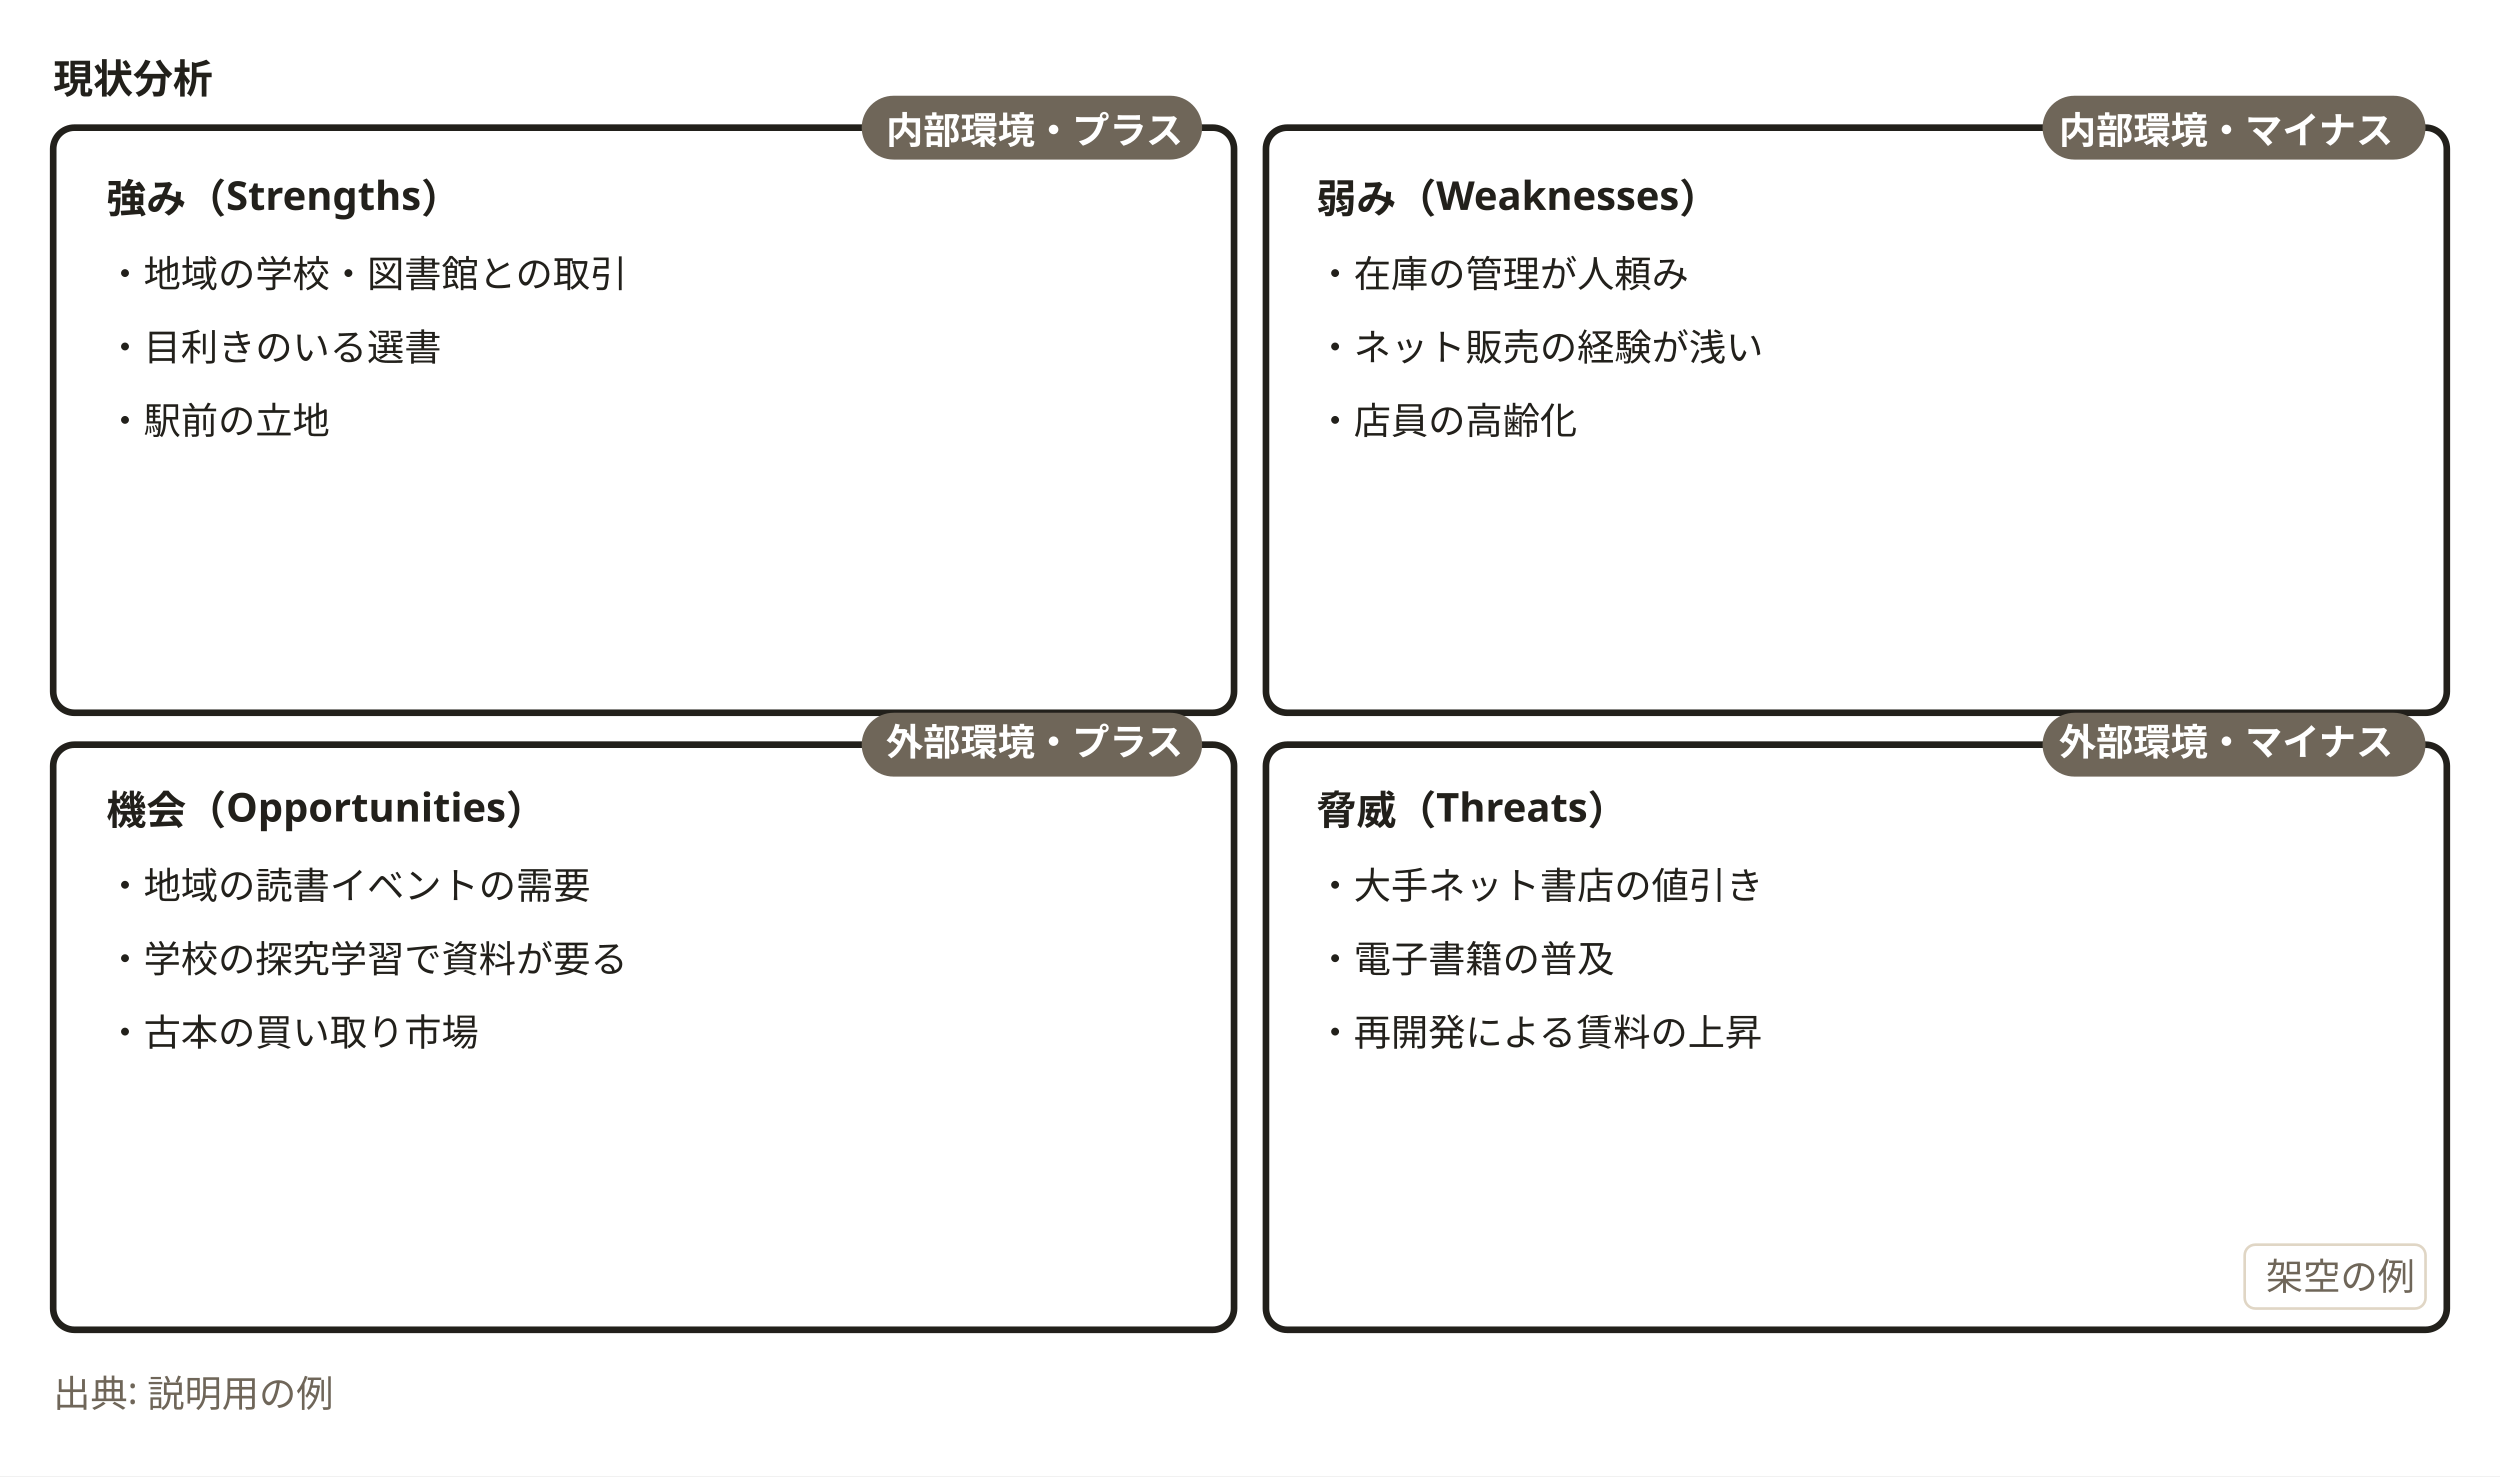
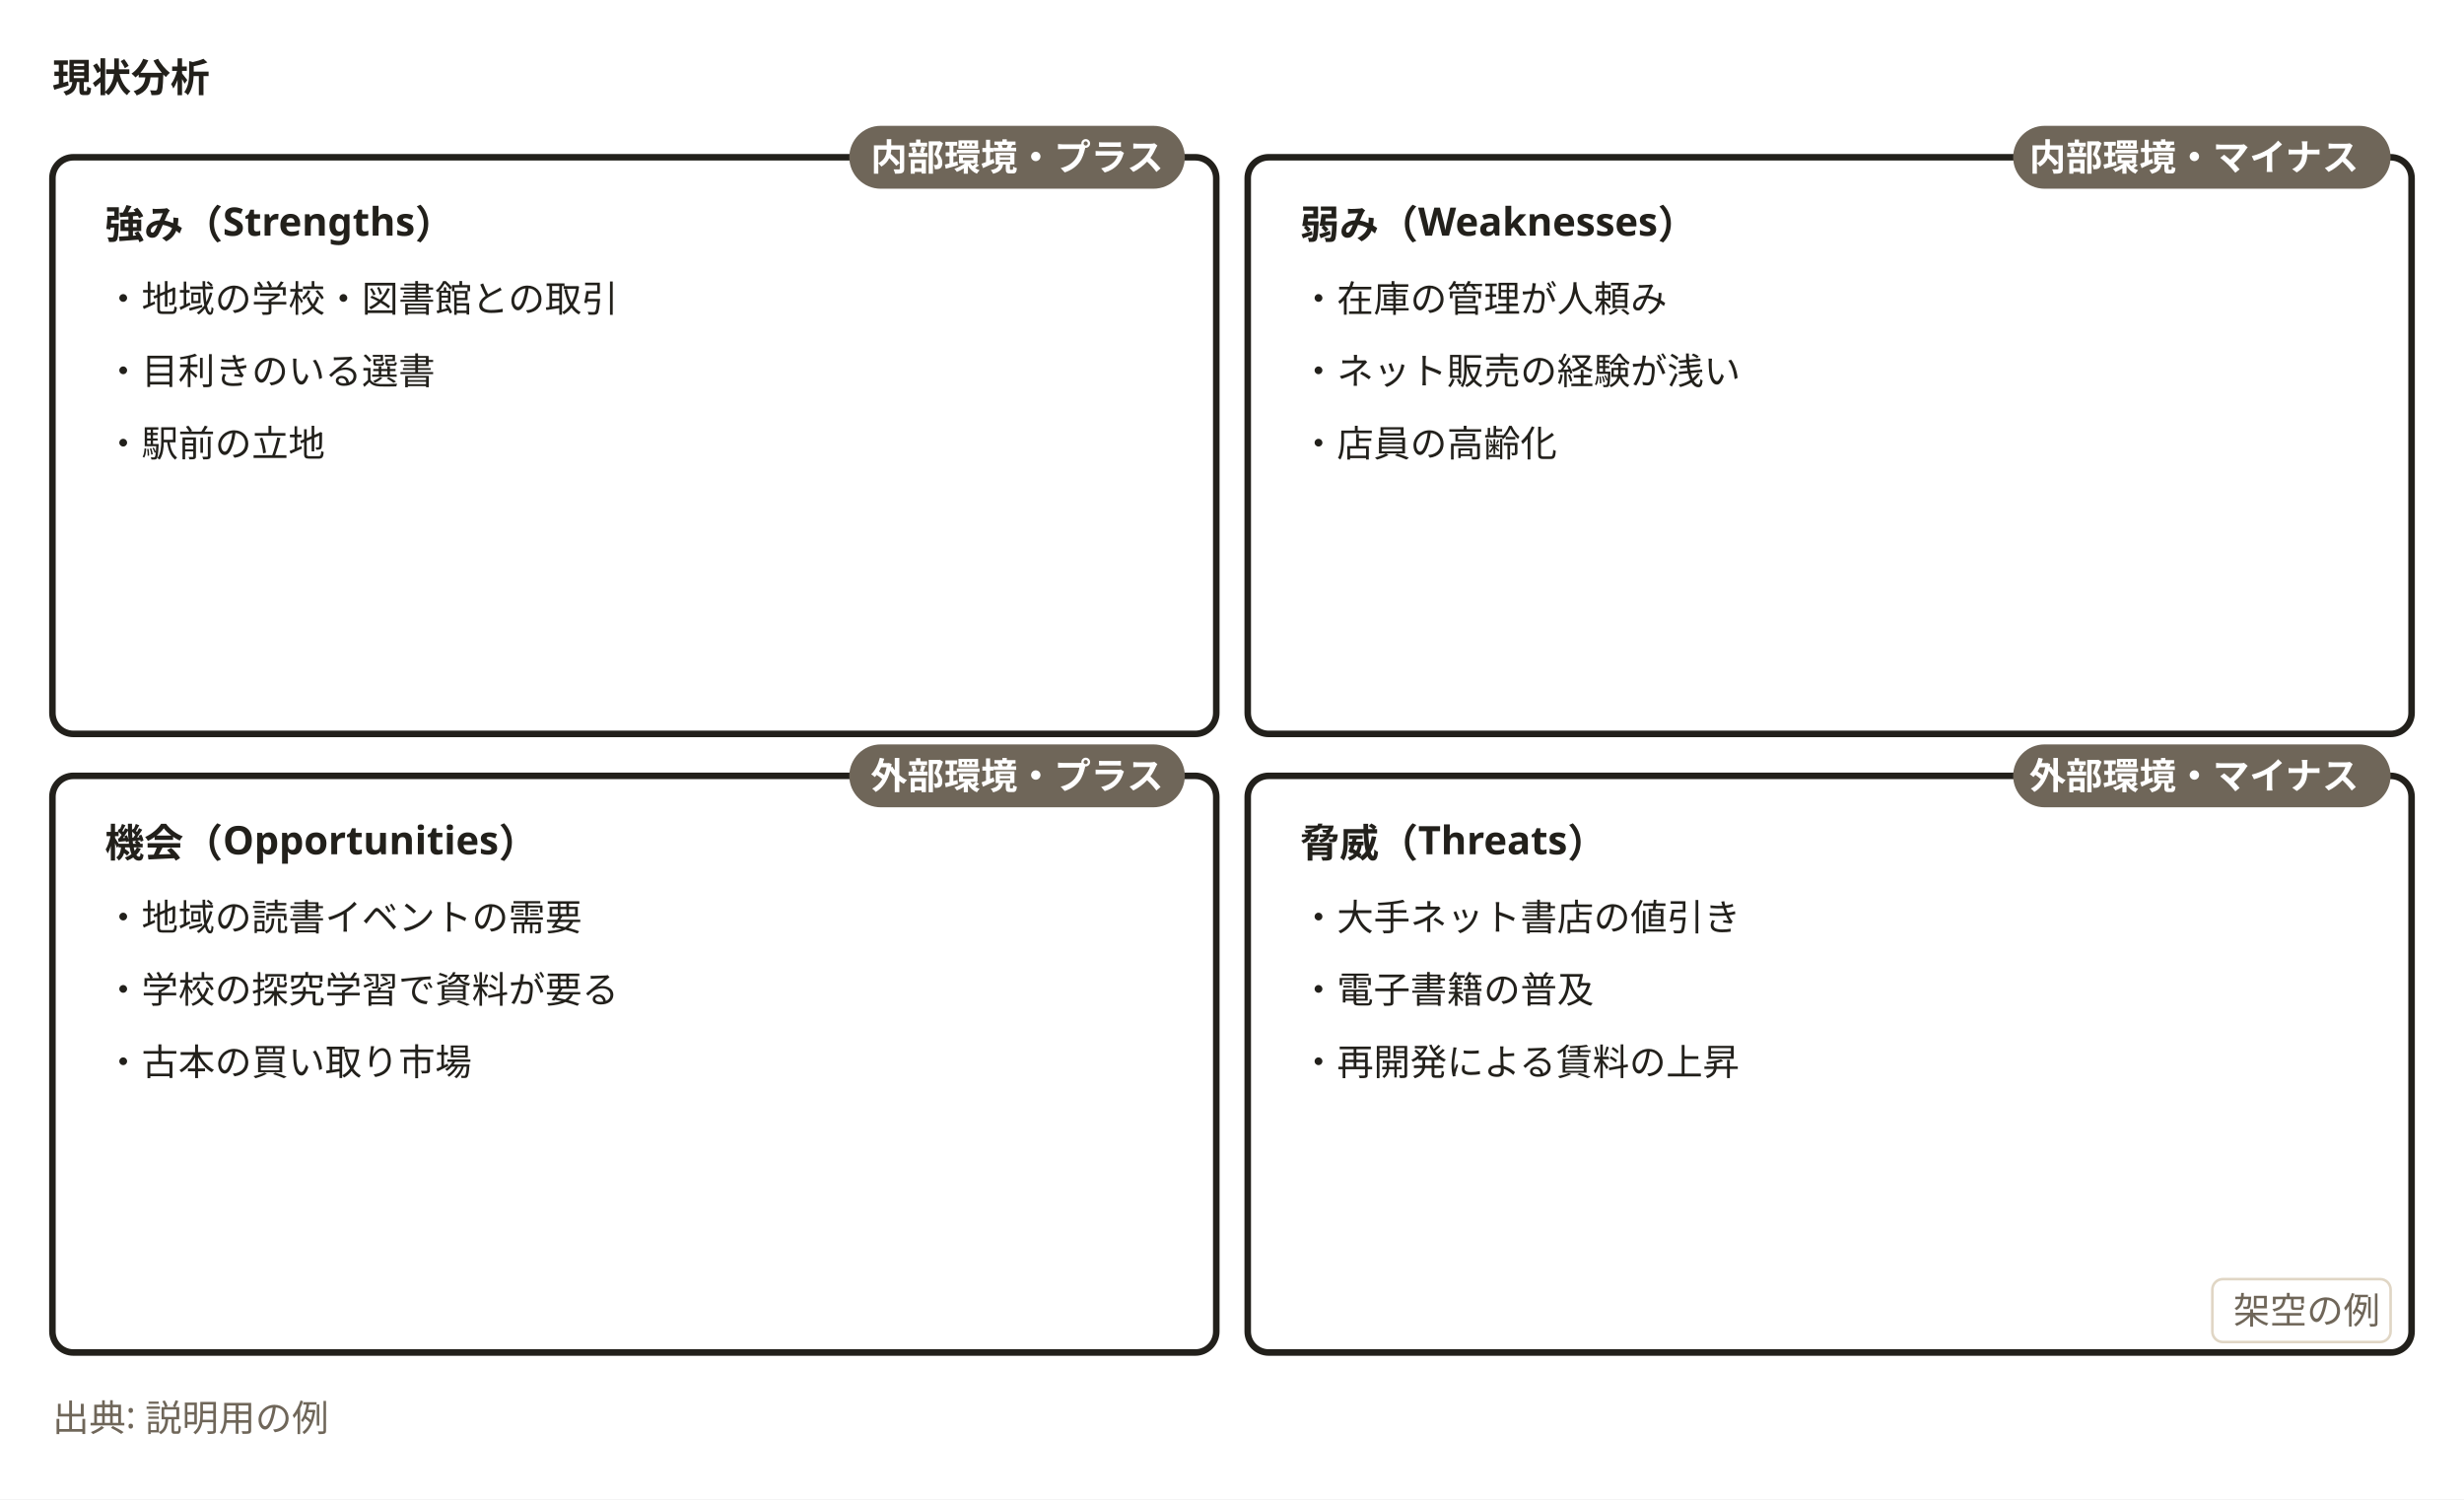
- <svg xmlns="http://www.w3.org/2000/svg" width="940" height="555" viewBox="0 0 940 555" role="img" aria-labelledby="svg-title svg-desc">
+ <svg xmlns="http://www.w3.org/2000/svg" width="940" height="572" viewBox="0 0 940 572" role="img" aria-labelledby="svg-title svg-desc">
  <style>
    text { font-family: 'Hiragino Sans','Hiragino Kaku Gothic ProN','Yu Gothic','YuGothic',Meiryo,'Noto Sans JP',sans-serif; }
    .emoji { font-family: 'Noto Color Emoji','Segoe UI Emoji',sans-serif; }
  </style>
-   <rect x="0" y="0" width="940" height="555" fill="#ffffff" />
+   <rect x="0" y="0" width="940" height="572" fill="#ffffff" />
  <text x="20" y="35" font-size="15" font-weight="700" fill="#22201b">現状分析</text>
-   <rect x="20" y="48" width="444" height="220" rx="8" fill="#ffffff" stroke="#22201b" stroke-width="2.5" />
-   <text x="40" y="80" font-size="15" font-weight="700" fill="#22201b">強み（Strengths）</text>
-   <text x="40" y="108" font-size="14" font-weight="400" fill="#22201b">・地域の学校・図書館との取引</text>
-   <text x="40" y="135.6" font-size="14" font-weight="400" fill="#22201b">・目利きのいる選書</text>
-   <text x="40" y="163.2" font-size="14" font-weight="400" fill="#22201b">・駅前の立地</text>
-   <rect x="324" y="36" width="128" height="24" rx="12" fill="#6f6659" />
-   <text x="389" y="54" text-anchor="middle" font-size="14" font-weight="700" fill="#ffffff">内部環境・プラス</text>
-   <rect x="476" y="48" width="444" height="220" rx="8" fill="#ffffff" stroke="#22201b" stroke-width="2.5" />
-   <text x="495" y="80" font-size="15" font-weight="700" fill="#22201b">弱み（Weaknesses）</text>
-   <text x="495" y="108" font-size="14" font-weight="400" fill="#22201b">・在庫の管理が人頼み</text>
-   <text x="495" y="135.6" font-size="14" font-weight="400" fill="#22201b">・ネット販売の経験が浅い</text>
-   <text x="495" y="163.2" font-size="14" font-weight="400" fill="#22201b">・店員の高齢化</text>
-   <rect x="768" y="36" width="144" height="24" rx="12" fill="#6f6659" />
-   <text x="837" y="54" text-anchor="middle" font-size="14" font-weight="700" fill="#ffffff">内部環境・マイナス</text>
-   <rect x="20" y="280" width="444" height="220" rx="8" fill="#ffffff" stroke="#22201b" stroke-width="2.5" />
-   <text x="40" y="310" font-size="15" font-weight="700" fill="#22201b">機会（Opportunities）</text>
-   <text x="40" y="338" font-size="14" font-weight="400" fill="#22201b">・地域の読書イベントの需要</text>
-   <text x="40" y="365.6" font-size="14" font-weight="400" fill="#22201b">・学校の探究学習で資料が要る</text>
-   <text x="40" y="393.2" font-size="14" font-weight="400" fill="#22201b">・古本の買い取り市場</text>
-   <rect x="324" y="268" width="128" height="24" rx="12" fill="#6f6659" />
-   <text x="389" y="284" text-anchor="middle" font-size="14" font-weight="700" fill="#ffffff">外部環境・プラス</text>
-   <rect x="476" y="280" width="444" height="220" rx="8" fill="#ffffff" stroke="#22201b" stroke-width="2.5" />
-   <text x="495" y="310" font-size="15" font-weight="700" fill="#22201b">脅威（Threats）</text>
-   <text x="495" y="338" font-size="14" font-weight="400" fill="#22201b">・大手ネット書店の値引き</text>
-   <text x="495" y="365.6" font-size="14" font-weight="400" fill="#22201b">・電子書籍の普及</text>
-   <text x="495" y="393.2" font-size="14" font-weight="400" fill="#22201b">・再開発による賃料の上昇</text>
-   <rect x="768" y="268" width="144" height="24" rx="12" fill="#6f6659" />
-   <text x="837" y="284" text-anchor="middle" font-size="14" font-weight="700" fill="#ffffff">外部環境・マイナス</text>
-   <rect x="844" y="468" width="68" height="24" rx="4" fill="#ffffff" stroke="#e0d6c5" stroke-width="1" />
-   <text x="880" y="485" font-size="14" text-anchor="middle" fill="#6f6659">架空の例</text>
-   <text x="20" y="529" font-size="14" font-weight="400" fill="#6f6659">出典: 説明用の例</text>
+   <rect x="20" y="60" width="444" height="220" rx="8" fill="#ffffff" stroke="#22201b" stroke-width="2.5" />
+   <text x="40" y="91" font-size="15" font-weight="700" fill="#22201b">強み（Strengths）</text>
+   <text x="40" y="119" font-size="14" font-weight="400" fill="#22201b">・地域の学校・図書館との取引</text>
+   <text x="40" y="146.6" font-size="14" font-weight="400" fill="#22201b">・目利きのいる選書</text>
+   <text x="40" y="174.2" font-size="14" font-weight="400" fill="#22201b">・駅前の立地</text>
+   <rect x="324" y="48" width="128" height="24" rx="12" fill="#6f6659" />
+   <text x="388" y="65" text-anchor="middle" font-size="14" font-weight="700" fill="#ffffff">内部環境・プラス</text>
+   <rect x="476" y="60" width="444" height="220" rx="8" fill="#ffffff" stroke="#22201b" stroke-width="2.5" />
+   <text x="496" y="91" font-size="15" font-weight="700" fill="#22201b">弱み（Weaknesses）</text>
+   <text x="496" y="119" font-size="14" font-weight="400" fill="#22201b">・在庫の管理が人頼み</text>
+   <text x="496" y="146.6" font-size="14" font-weight="400" fill="#22201b">・ネット販売の経験が浅い</text>
+   <text x="496" y="174.2" font-size="14" font-weight="400" fill="#22201b">・店員の高齢化</text>
+   <rect x="768" y="48" width="144" height="24" rx="12" fill="#6f6659" />
+   <text x="837" y="65" text-anchor="middle" font-size="14" font-weight="700" fill="#ffffff">内部環境・マイナス</text>
+   <rect x="20" y="296" width="444" height="220" rx="8" fill="#ffffff" stroke="#22201b" stroke-width="2.5" />
+   <text x="40" y="327" font-size="15" font-weight="700" fill="#22201b">機会（Opportunities）</text>
+   <text x="40" y="355" font-size="14" font-weight="400" fill="#22201b">・地域の読書イベントの需要</text>
+   <text x="40" y="382.6" font-size="14" font-weight="400" fill="#22201b">・学校の探究学習で資料が要る</text>
+   <text x="40" y="410.2" font-size="14" font-weight="400" fill="#22201b">・古本の買い取り市場</text>
+   <rect x="324" y="284" width="128" height="24" rx="12" fill="#6f6659" />
+   <text x="388" y="301" text-anchor="middle" font-size="14" font-weight="700" fill="#ffffff">外部環境・プラス</text>
+   <rect x="476" y="296" width="444" height="220" rx="8" fill="#ffffff" stroke="#22201b" stroke-width="2.5" />
+   <text x="496" y="327" font-size="15" font-weight="700" fill="#22201b">脅威（Threats）</text>
+   <text x="496" y="355" font-size="14" font-weight="400" fill="#22201b">・大手ネット書店の値引き</text>
+   <text x="496" y="382.6" font-size="14" font-weight="400" fill="#22201b">・電子書籍の普及</text>
+   <text x="496" y="410.2" font-size="14" font-weight="400" fill="#22201b">・再開発による賃料の上昇</text>
+   <rect x="768" y="284" width="144" height="24" rx="12" fill="#6f6659" />
+   <text x="837" y="301" text-anchor="middle" font-size="14" font-weight="700" fill="#ffffff">外部環境・マイナス</text>
+   <rect x="844" y="488" width="68" height="24" rx="4" fill="#ffffff" stroke="#e0d6c5" stroke-width="1" />
+   <text x="880" y="505" font-size="14" text-anchor="middle" fill="#6f6659">架空の例</text>
+   <text x="20" y="546" font-size="14" font-weight="400" fill="#6f6659">出典: 説明用の例</text>
</svg>
